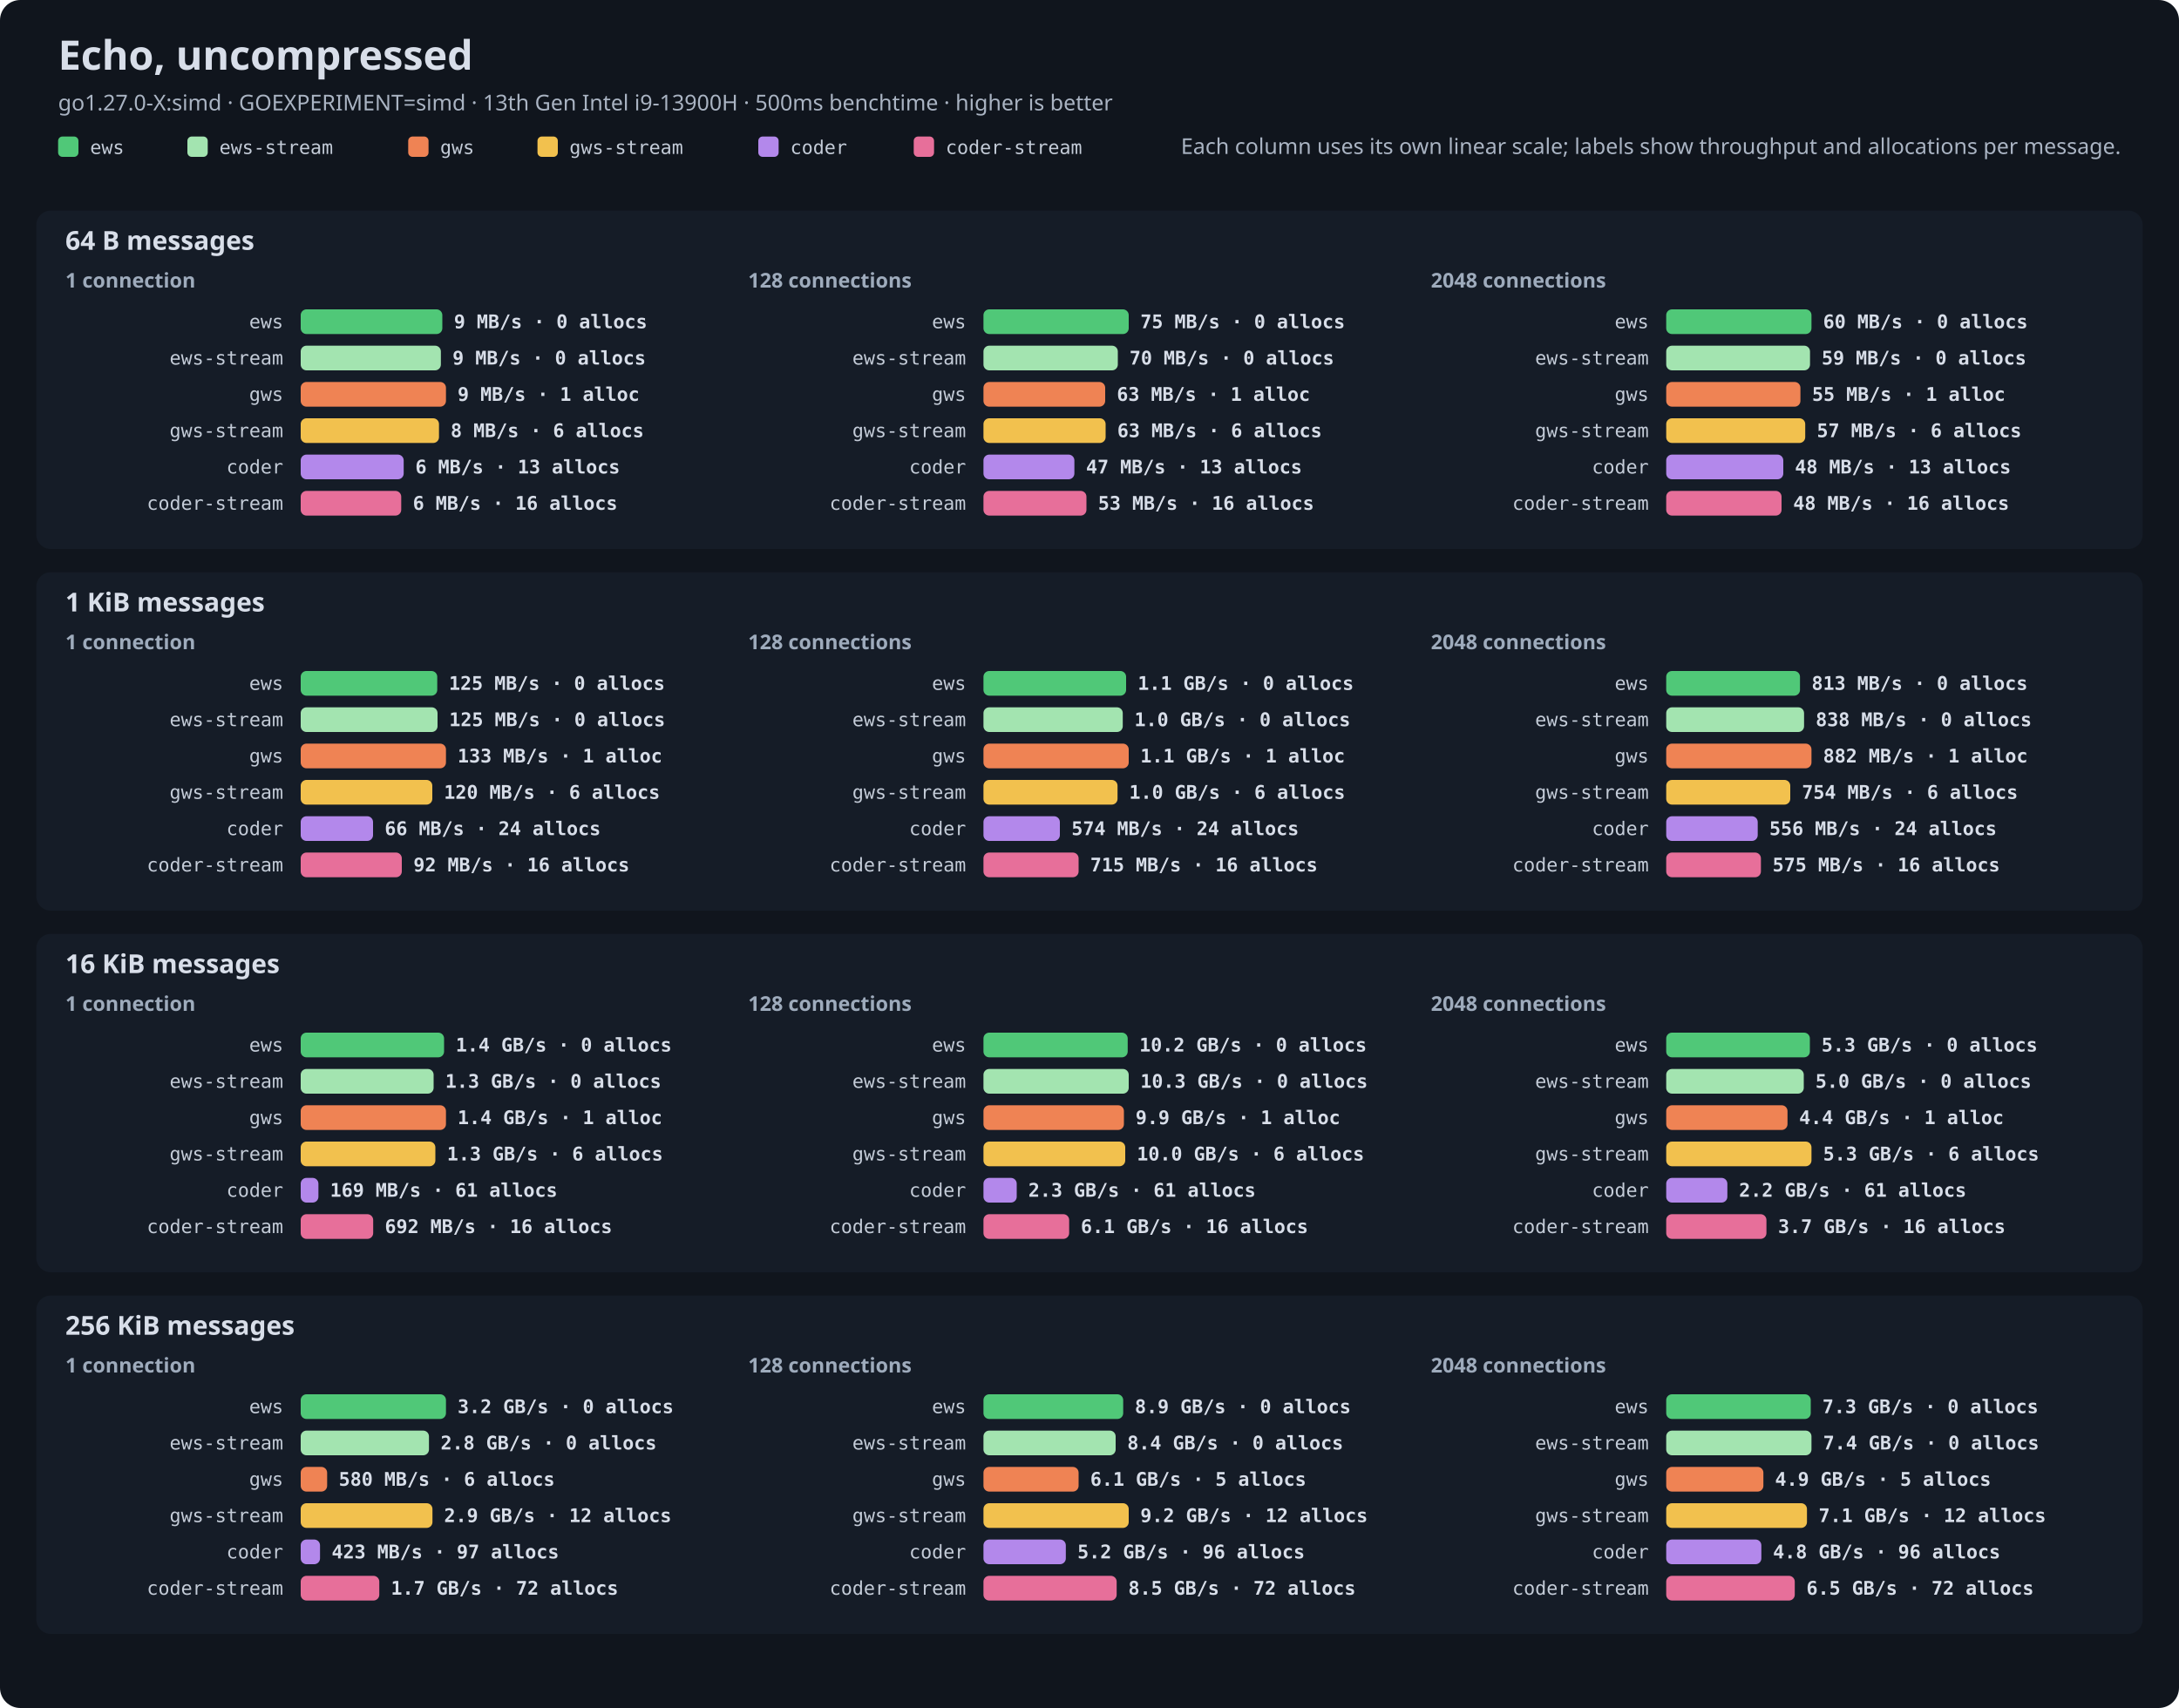
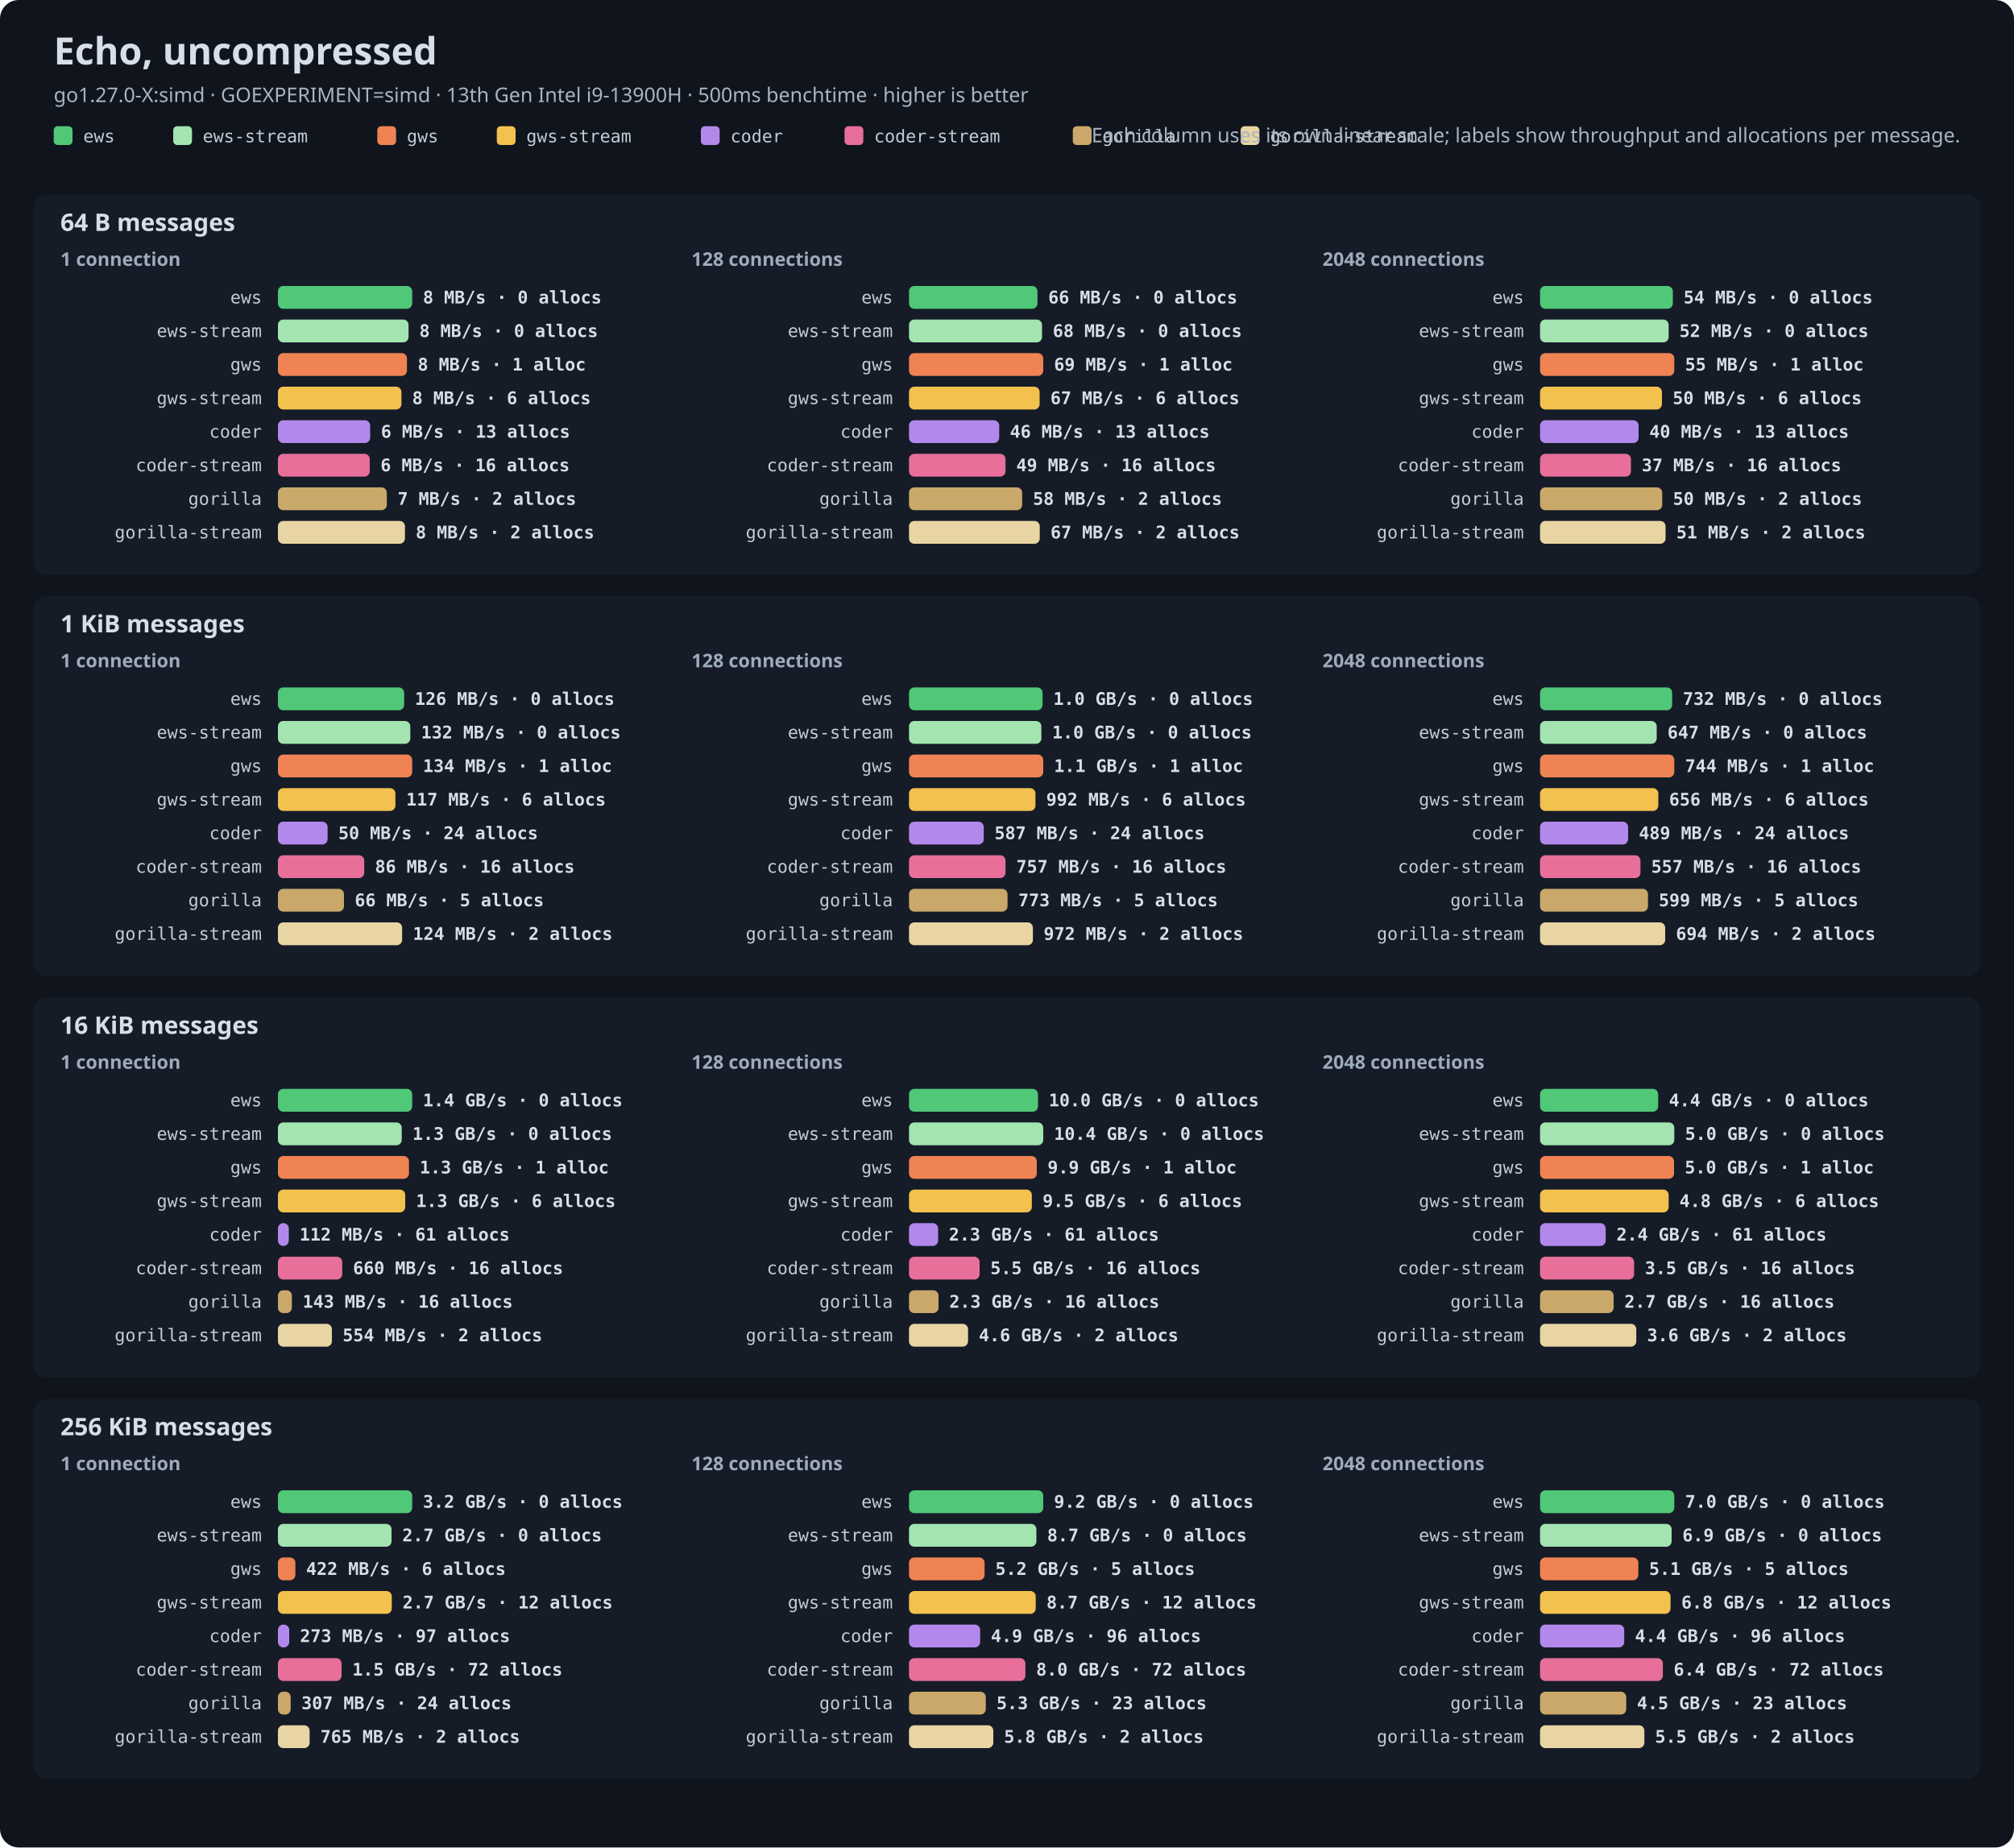
- <svg xmlns="http://www.w3.org/2000/svg" width="1500" height="1176" viewBox="0 0 1500 1176" role="img" aria-labelledby="title desc">
+ <svg xmlns="http://www.w3.org/2000/svg" width="1500" height="1376" viewBox="0 0 1500 1376" role="img" aria-labelledby="title desc">
  <style>text{font-family:ui-monospace,SFMono-Regular,Menlo,Consolas,monospace;fill:#d8dee9}.title{font-family:ui-sans-serif,system-ui,sans-serif;font-size:28px;font-weight:700}.subtitle{font-family:ui-sans-serif,system-ui,sans-serif;font-size:15px;fill:#aab4c3}.group{font-family:ui-sans-serif,system-ui,sans-serif;font-size:18px;font-weight:650}.contract{font-family:ui-sans-serif,system-ui,sans-serif;font-size:14px;font-weight:650;fill:#9eabbc}.series{font-size:13px;fill:#c4ccd8}.value{font-size:13px;font-weight:650}.panel{fill:#151c27}</style>
-   <rect width="1500" height="1176" rx="14" fill="#10151d" />
+   <rect width="1500" height="1376" rx="14" fill="#10151d" />
  <text class="title" x="40" y="48">Echo, uncompressed</text>
  <text class="subtitle" x="40" y="76">go1.27.0-X:simd · GOEXPERIMENT=simd · 13th Gen Intel i9-13900H · 500ms benchtime · higher is better</text>
  <rect x="40" y="94" width="14" height="14" rx="3" fill="#50c878" />
  <text class="series" x="62" y="106">ews</text>
  <rect x="129" y="94" width="14" height="14" rx="3" fill="#a3e4b0" />
  <text class="series" x="151" y="106">ews-stream</text>
  <rect x="281" y="94" width="14" height="14" rx="3" fill="#ef8354" />
  <text class="series" x="303" y="106">gws</text>
  <rect x="370" y="94" width="14" height="14" rx="3" fill="#f2c14e" />
  <text class="series" x="392" y="106">gws-stream</text>
  <rect x="522" y="94" width="14" height="14" rx="3" fill="#b388eb" />
  <text class="series" x="544" y="106">coder</text>
  <rect x="629" y="94" width="14" height="14" rx="3" fill="#e76f9a" />
  <text class="series" x="651" y="106">coder-stream</text>
+   <rect x="799" y="94" width="14" height="14" rx="3" fill="#c9a86a" />
+   <text class="series" x="821" y="106">gorilla</text>
+   <rect x="924" y="94" width="14" height="14" rx="3" fill="#e8d5a3" />
+   <text class="series" x="946" y="106">gorilla-stream</text>
  <text class="subtitle" x="1460" y="106" text-anchor="end">Each column uses its own linear scale; labels show throughput and allocations per message.</text>
  <g transform="translate(0,145)">
-     <rect class="panel" x="25" y="0" width="1450" height="233" rx="10" />
+     <rect class="panel" x="25" y="0" width="1450" height="283" rx="10" />
    <text class="group" x="45" y="27">64 B messages</text>
    <text class="contract" x="45" y="53">1 connection</text>
    <text class="series" x="195" y="81" text-anchor="end">ews</text>
-     <rect x="207" y="68" width="97.5" height="17" rx="4" fill="#50c878" />
-     <text class="value" x="312.5" y="81">9 MB/s · 0 allocs</text>
+     <rect x="207" y="68" width="100.0" height="17" rx="4" fill="#50c878" />
+     <text class="value" x="315.0" y="81">8 MB/s · 0 allocs</text>
    <text class="series" x="195" y="106" text-anchor="end">ews-stream</text>
-     <rect x="207" y="93" width="96.5" height="17" rx="4" fill="#a3e4b0" />
-     <text class="value" x="311.5" y="106">9 MB/s · 0 allocs</text>
+     <rect x="207" y="93" width="97.3" height="17" rx="4" fill="#a3e4b0" />
+     <text class="value" x="312.3" y="106">8 MB/s · 0 allocs</text>
    <text class="series" x="195" y="131" text-anchor="end">gws</text>
-     <rect x="207" y="118" width="100.0" height="17" rx="4" fill="#ef8354" />
-     <text class="value" x="315.0" y="131">9 MB/s · 1 alloc</text>
+     <rect x="207" y="118" width="96.1" height="17" rx="4" fill="#ef8354" />
+     <text class="value" x="311.1" y="131">8 MB/s · 1 alloc</text>
    <text class="series" x="195" y="156" text-anchor="end">gws-stream</text>
-     <rect x="207" y="143" width="95.2" height="17" rx="4" fill="#f2c14e" />
-     <text class="value" x="310.2" y="156">8 MB/s · 6 allocs</text>
+     <rect x="207" y="143" width="92.0" height="17" rx="4" fill="#f2c14e" />
+     <text class="value" x="307.0" y="156">8 MB/s · 6 allocs</text>
    <text class="series" x="195" y="181" text-anchor="end">coder</text>
-     <rect x="207" y="168" width="70.9" height="17" rx="4" fill="#b388eb" />
-     <text class="value" x="285.9" y="181">6 MB/s · 13 allocs</text>
+     <rect x="207" y="168" width="68.7" height="17" rx="4" fill="#b388eb" />
+     <text class="value" x="283.7" y="181">6 MB/s · 13 allocs</text>
    <text class="series" x="195" y="206" text-anchor="end">coder-stream</text>
-     <rect x="207" y="193" width="69.2" height="17" rx="4" fill="#e76f9a" />
-     <text class="value" x="284.2" y="206">6 MB/s · 16 allocs</text>
+     <rect x="207" y="193" width="68.4" height="17" rx="4" fill="#e76f9a" />
+     <text class="value" x="283.4" y="206">6 MB/s · 16 allocs</text>
+     <text class="series" x="195" y="231" text-anchor="end">gorilla</text>
+     <rect x="207" y="218" width="81.1" height="17" rx="4" fill="#c9a86a" />
+     <text class="value" x="296.1" y="231">7 MB/s · 2 allocs</text>
+     <text class="series" x="195" y="256" text-anchor="end">gorilla-stream</text>
+     <rect x="207" y="243" width="94.6" height="17" rx="4" fill="#e8d5a3" />
+     <text class="value" x="309.6" y="256">8 MB/s · 2 allocs</text>
    <text class="contract" x="515" y="53">128 connections</text>
    <text class="series" x="665" y="81" text-anchor="end">ews</text>
-     <rect x="677" y="68" width="100.0" height="17" rx="4" fill="#50c878" />
-     <text class="value" x="785.0" y="81">75 MB/s · 0 allocs</text>
+     <rect x="677" y="68" width="95.7" height="17" rx="4" fill="#50c878" />
+     <text class="value" x="780.7" y="81">66 MB/s · 0 allocs</text>
    <text class="series" x="665" y="106" text-anchor="end">ews-stream</text>
-     <rect x="677" y="93" width="92.5" height="17" rx="4" fill="#a3e4b0" />
-     <text class="value" x="777.5" y="106">70 MB/s · 0 allocs</text>
+     <rect x="677" y="93" width="99.1" height="17" rx="4" fill="#a3e4b0" />
+     <text class="value" x="784.1" y="106">68 MB/s · 0 allocs</text>
    <text class="series" x="665" y="131" text-anchor="end">gws</text>
-     <rect x="677" y="118" width="83.8" height="17" rx="4" fill="#ef8354" />
-     <text class="value" x="768.8" y="131">63 MB/s · 1 alloc</text>
+     <rect x="677" y="118" width="100.0" height="17" rx="4" fill="#ef8354" />
+     <text class="value" x="785.0" y="131">69 MB/s · 1 alloc</text>
    <text class="series" x="665" y="156" text-anchor="end">gws-stream</text>
-     <rect x="677" y="143" width="84.1" height="17" rx="4" fill="#f2c14e" />
-     <text class="value" x="769.1" y="156">63 MB/s · 6 allocs</text>
+     <rect x="677" y="143" width="97.3" height="17" rx="4" fill="#f2c14e" />
+     <text class="value" x="782.3" y="156">67 MB/s · 6 allocs</text>
    <text class="series" x="665" y="181" text-anchor="end">coder</text>
-     <rect x="677" y="168" width="62.6" height="17" rx="4" fill="#b388eb" />
-     <text class="value" x="747.6" y="181">47 MB/s · 13 allocs</text>
+     <rect x="677" y="168" width="67.2" height="17" rx="4" fill="#b388eb" />
+     <text class="value" x="752.2" y="181">46 MB/s · 13 allocs</text>
    <text class="series" x="665" y="206" text-anchor="end">coder-stream</text>
-     <rect x="677" y="193" width="70.9" height="17" rx="4" fill="#e76f9a" />
-     <text class="value" x="755.9" y="206">53 MB/s · 16 allocs</text>
+     <rect x="677" y="193" width="71.9" height="17" rx="4" fill="#e76f9a" />
+     <text class="value" x="756.9" y="206">49 MB/s · 16 allocs</text>
+     <text class="series" x="665" y="231" text-anchor="end">gorilla</text>
+     <rect x="677" y="218" width="84.3" height="17" rx="4" fill="#c9a86a" />
+     <text class="value" x="769.3" y="231">58 MB/s · 2 allocs</text>
+     <text class="series" x="665" y="256" text-anchor="end">gorilla-stream</text>
+     <rect x="677" y="243" width="97.4" height="17" rx="4" fill="#e8d5a3" />
+     <text class="value" x="782.4" y="256">67 MB/s · 2 allocs</text>
    <text class="contract" x="985" y="53">2048 connections</text>
    <text class="series" x="1135" y="81" text-anchor="end">ews</text>
-     <rect x="1147" y="68" width="100.0" height="17" rx="4" fill="#50c878" />
-     <text class="value" x="1255.0" y="81">60 MB/s · 0 allocs</text>
+     <rect x="1147" y="68" width="98.9" height="17" rx="4" fill="#50c878" />
+     <text class="value" x="1253.9" y="81">54 MB/s · 0 allocs</text>
    <text class="series" x="1135" y="106" text-anchor="end">ews-stream</text>
-     <rect x="1147" y="93" width="99.0" height="17" rx="4" fill="#a3e4b0" />
-     <text class="value" x="1254.0" y="106">59 MB/s · 0 allocs</text>
+     <rect x="1147" y="93" width="95.8" height="17" rx="4" fill="#a3e4b0" />
+     <text class="value" x="1250.8" y="106">52 MB/s · 0 allocs</text>
    <text class="series" x="1135" y="131" text-anchor="end">gws</text>
-     <rect x="1147" y="118" width="92.4" height="17" rx="4" fill="#ef8354" />
-     <text class="value" x="1247.4" y="131">55 MB/s · 1 alloc</text>
+     <rect x="1147" y="118" width="100.0" height="17" rx="4" fill="#ef8354" />
+     <text class="value" x="1255.0" y="131">55 MB/s · 1 alloc</text>
    <text class="series" x="1135" y="156" text-anchor="end">gws-stream</text>
-     <rect x="1147" y="143" width="95.7" height="17" rx="4" fill="#f2c14e" />
-     <text class="value" x="1250.7" y="156">57 MB/s · 6 allocs</text>
+     <rect x="1147" y="143" width="90.8" height="17" rx="4" fill="#f2c14e" />
+     <text class="value" x="1245.8" y="156">50 MB/s · 6 allocs</text>
    <text class="series" x="1135" y="181" text-anchor="end">coder</text>
-     <rect x="1147" y="168" width="80.6" height="17" rx="4" fill="#b388eb" />
-     <text class="value" x="1235.6" y="181">48 MB/s · 13 allocs</text>
+     <rect x="1147" y="168" width="73.4" height="17" rx="4" fill="#b388eb" />
+     <text class="value" x="1228.4" y="181">40 MB/s · 13 allocs</text>
    <text class="series" x="1135" y="206" text-anchor="end">coder-stream</text>
-     <rect x="1147" y="193" width="79.4" height="17" rx="4" fill="#e76f9a" />
-     <text class="value" x="1234.4" y="206">48 MB/s · 16 allocs</text>
+     <rect x="1147" y="193" width="67.7" height="17" rx="4" fill="#e76f9a" />
+     <text class="value" x="1222.7" y="206">37 MB/s · 16 allocs</text>
+     <text class="series" x="1135" y="231" text-anchor="end">gorilla</text>
+     <rect x="1147" y="218" width="91.0" height="17" rx="4" fill="#c9a86a" />
+     <text class="value" x="1246.0" y="231">50 MB/s · 2 allocs</text>
+     <text class="series" x="1135" y="256" text-anchor="end">gorilla-stream</text>
+     <rect x="1147" y="243" width="93.5" height="17" rx="4" fill="#e8d5a3" />
+     <text class="value" x="1248.5" y="256">51 MB/s · 2 allocs</text>
  </g>
-   <g transform="translate(0,394)">
-     <rect class="panel" x="25" y="0" width="1450" height="233" rx="10" />
+   <g transform="translate(0,444)">
+     <rect class="panel" x="25" y="0" width="1450" height="283" rx="10" />
    <text class="group" x="45" y="27">1 KiB messages</text>
    <text class="contract" x="45" y="53">1 connection</text>
    <text class="series" x="195" y="81" text-anchor="end">ews</text>
    <rect x="207" y="68" width="94.0" height="17" rx="4" fill="#50c878" />
-     <text class="value" x="309.0" y="81">125 MB/s · 0 allocs</text>
+     <text class="value" x="309.0" y="81">126 MB/s · 0 allocs</text>
    <text class="series" x="195" y="106" text-anchor="end">ews-stream</text>
-     <rect x="207" y="93" width="94.2" height="17" rx="4" fill="#a3e4b0" />
-     <text class="value" x="309.2" y="106">125 MB/s · 0 allocs</text>
+     <rect x="207" y="93" width="98.6" height="17" rx="4" fill="#a3e4b0" />
+     <text class="value" x="313.6" y="106">132 MB/s · 0 allocs</text>
    <text class="series" x="195" y="131" text-anchor="end">gws</text>
    <rect x="207" y="118" width="100.0" height="17" rx="4" fill="#ef8354" />
-     <text class="value" x="315.0" y="131">133 MB/s · 1 alloc</text>
+     <text class="value" x="315.0" y="131">134 MB/s · 1 alloc</text>
    <text class="series" x="195" y="156" text-anchor="end">gws-stream</text>
-     <rect x="207" y="143" width="90.6" height="17" rx="4" fill="#f2c14e" />
-     <text class="value" x="305.6" y="156">120 MB/s · 6 allocs</text>
+     <rect x="207" y="143" width="87.5" height="17" rx="4" fill="#f2c14e" />
+     <text class="value" x="302.5" y="156">117 MB/s · 6 allocs</text>
    <text class="series" x="195" y="181" text-anchor="end">coder</text>
-     <rect x="207" y="168" width="49.8" height="17" rx="4" fill="#b388eb" />
-     <text class="value" x="264.8" y="181">66 MB/s · 24 allocs</text>
+     <rect x="207" y="168" width="37.0" height="17" rx="4" fill="#b388eb" />
+     <text class="value" x="252.0" y="181">50 MB/s · 24 allocs</text>
    <text class="series" x="195" y="206" text-anchor="end">coder-stream</text>
-     <rect x="207" y="193" width="69.6" height="17" rx="4" fill="#e76f9a" />
-     <text class="value" x="284.6" y="206">92 MB/s · 16 allocs</text>
+     <rect x="207" y="193" width="64.3" height="17" rx="4" fill="#e76f9a" />
+     <text class="value" x="279.3" y="206">86 MB/s · 16 allocs</text>
+     <text class="series" x="195" y="231" text-anchor="end">gorilla</text>
+     <rect x="207" y="218" width="49.2" height="17" rx="4" fill="#c9a86a" />
+     <text class="value" x="264.2" y="231">66 MB/s · 5 allocs</text>
+     <text class="series" x="195" y="256" text-anchor="end">gorilla-stream</text>
+     <rect x="207" y="243" width="92.5" height="17" rx="4" fill="#e8d5a3" />
+     <text class="value" x="307.5" y="256">124 MB/s · 2 allocs</text>
    <text class="contract" x="515" y="53">128 connections</text>
    <text class="series" x="665" y="81" text-anchor="end">ews</text>
-     <rect x="677" y="68" width="98.2" height="17" rx="4" fill="#50c878" />
-     <text class="value" x="783.2" y="81">1.1 GB/s · 0 allocs</text>
+     <rect x="677" y="68" width="99.5" height="17" rx="4" fill="#50c878" />
+     <text class="value" x="784.5" y="81">1.0 GB/s · 0 allocs</text>
    <text class="series" x="665" y="106" text-anchor="end">ews-stream</text>
-     <rect x="677" y="93" width="95.9" height="17" rx="4" fill="#a3e4b0" />
-     <text class="value" x="780.9" y="106">1.0 GB/s · 0 allocs</text>
+     <rect x="677" y="93" width="98.6" height="17" rx="4" fill="#a3e4b0" />
+     <text class="value" x="783.6" y="106">1.0 GB/s · 0 allocs</text>
    <text class="series" x="665" y="131" text-anchor="end">gws</text>
    <rect x="677" y="118" width="100.0" height="17" rx="4" fill="#ef8354" />
    <text class="value" x="785.0" y="131">1.1 GB/s · 1 alloc</text>
    <text class="series" x="665" y="156" text-anchor="end">gws-stream</text>
-     <rect x="677" y="143" width="92.3" height="17" rx="4" fill="#f2c14e" />
-     <text class="value" x="777.3" y="156">1.0 GB/s · 6 allocs</text>
+     <rect x="677" y="143" width="94.2" height="17" rx="4" fill="#f2c14e" />
+     <text class="value" x="779.2" y="156">992 MB/s · 6 allocs</text>
    <text class="series" x="665" y="181" text-anchor="end">coder</text>
-     <rect x="677" y="168" width="52.6" height="17" rx="4" fill="#b388eb" />
-     <text class="value" x="737.6" y="181">574 MB/s · 24 allocs</text>
+     <rect x="677" y="168" width="55.7" height="17" rx="4" fill="#b388eb" />
+     <text class="value" x="740.7" y="181">587 MB/s · 24 allocs</text>
    <text class="series" x="665" y="206" text-anchor="end">coder-stream</text>
-     <rect x="677" y="193" width="65.5" height="17" rx="4" fill="#e76f9a" />
-     <text class="value" x="750.5" y="206">715 MB/s · 16 allocs</text>
+     <rect x="677" y="193" width="71.9" height="17" rx="4" fill="#e76f9a" />
+     <text class="value" x="756.9" y="206">757 MB/s · 16 allocs</text>
+     <text class="series" x="665" y="231" text-anchor="end">gorilla</text>
+     <rect x="677" y="218" width="73.4" height="17" rx="4" fill="#c9a86a" />
+     <text class="value" x="758.4" y="231">773 MB/s · 5 allocs</text>
+     <text class="series" x="665" y="256" text-anchor="end">gorilla-stream</text>
+     <rect x="677" y="243" width="92.3" height="17" rx="4" fill="#e8d5a3" />
+     <text class="value" x="777.3" y="256">972 MB/s · 2 allocs</text>
    <text class="contract" x="985" y="53">2048 connections</text>
    <text class="series" x="1135" y="81" text-anchor="end">ews</text>
-     <rect x="1147" y="68" width="92.1" height="17" rx="4" fill="#50c878" />
-     <text class="value" x="1247.1" y="81">813 MB/s · 0 allocs</text>
+     <rect x="1147" y="68" width="98.4" height="17" rx="4" fill="#50c878" />
+     <text class="value" x="1253.4" y="81">732 MB/s · 0 allocs</text>
    <text class="series" x="1135" y="106" text-anchor="end">ews-stream</text>
-     <rect x="1147" y="93" width="94.9" height="17" rx="4" fill="#a3e4b0" />
-     <text class="value" x="1249.9" y="106">838 MB/s · 0 allocs</text>
+     <rect x="1147" y="93" width="86.9" height="17" rx="4" fill="#a3e4b0" />
+     <text class="value" x="1241.9" y="106">647 MB/s · 0 allocs</text>
    <text class="series" x="1135" y="131" text-anchor="end">gws</text>
    <rect x="1147" y="118" width="100.0" height="17" rx="4" fill="#ef8354" />
-     <text class="value" x="1255.0" y="131">882 MB/s · 1 alloc</text>
+     <text class="value" x="1255.0" y="131">744 MB/s · 1 alloc</text>
    <text class="series" x="1135" y="156" text-anchor="end">gws-stream</text>
-     <rect x="1147" y="143" width="85.4" height="17" rx="4" fill="#f2c14e" />
-     <text class="value" x="1240.4" y="156">754 MB/s · 6 allocs</text>
+     <rect x="1147" y="143" width="88.1" height="17" rx="4" fill="#f2c14e" />
+     <text class="value" x="1243.1" y="156">656 MB/s · 6 allocs</text>
    <text class="series" x="1135" y="181" text-anchor="end">coder</text>
-     <rect x="1147" y="168" width="63.0" height="17" rx="4" fill="#b388eb" />
-     <text class="value" x="1218.0" y="181">556 MB/s · 24 allocs</text>
+     <rect x="1147" y="168" width="65.6" height="17" rx="4" fill="#b388eb" />
+     <text class="value" x="1220.6" y="181">489 MB/s · 24 allocs</text>
    <text class="series" x="1135" y="206" text-anchor="end">coder-stream</text>
-     <rect x="1147" y="193" width="65.2" height="17" rx="4" fill="#e76f9a" />
-     <text class="value" x="1220.2" y="206">575 MB/s · 16 allocs</text>
+     <rect x="1147" y="193" width="74.8" height="17" rx="4" fill="#e76f9a" />
+     <text class="value" x="1229.8" y="206">557 MB/s · 16 allocs</text>
+     <text class="series" x="1135" y="231" text-anchor="end">gorilla</text>
+     <rect x="1147" y="218" width="80.4" height="17" rx="4" fill="#c9a86a" />
+     <text class="value" x="1235.4" y="231">599 MB/s · 5 allocs</text>
+     <text class="series" x="1135" y="256" text-anchor="end">gorilla-stream</text>
+     <rect x="1147" y="243" width="93.2" height="17" rx="4" fill="#e8d5a3" />
+     <text class="value" x="1248.2" y="256">694 MB/s · 2 allocs</text>
  </g>
-   <g transform="translate(0,643)">
-     <rect class="panel" x="25" y="0" width="1450" height="233" rx="10" />
+   <g transform="translate(0,743)">
+     <rect class="panel" x="25" y="0" width="1450" height="283" rx="10" />
    <text class="group" x="45" y="27">16 KiB messages</text>
    <text class="contract" x="45" y="53">1 connection</text>
    <text class="series" x="195" y="81" text-anchor="end">ews</text>
-     <rect x="207" y="68" width="98.7" height="17" rx="4" fill="#50c878" />
-     <text class="value" x="313.7" y="81">1.4 GB/s · 0 allocs</text>
+     <rect x="207" y="68" width="100.0" height="17" rx="4" fill="#50c878" />
+     <text class="value" x="315.0" y="81">1.4 GB/s · 0 allocs</text>
    <text class="series" x="195" y="106" text-anchor="end">ews-stream</text>
-     <rect x="207" y="93" width="91.5" height="17" rx="4" fill="#a3e4b0" />
-     <text class="value" x="306.5" y="106">1.3 GB/s · 0 allocs</text>
+     <rect x="207" y="93" width="92.2" height="17" rx="4" fill="#a3e4b0" />
+     <text class="value" x="307.2" y="106">1.3 GB/s · 0 allocs</text>
    <text class="series" x="195" y="131" text-anchor="end">gws</text>
-     <rect x="207" y="118" width="100.0" height="17" rx="4" fill="#ef8354" />
-     <text class="value" x="315.0" y="131">1.4 GB/s · 1 alloc</text>
+     <rect x="207" y="118" width="97.6" height="17" rx="4" fill="#ef8354" />
+     <text class="value" x="312.6" y="131">1.3 GB/s · 1 alloc</text>
    <text class="series" x="195" y="156" text-anchor="end">gws-stream</text>
-     <rect x="207" y="143" width="92.7" height="17" rx="4" fill="#f2c14e" />
-     <text class="value" x="307.7" y="156">1.3 GB/s · 6 allocs</text>
+     <rect x="207" y="143" width="94.8" height="17" rx="4" fill="#f2c14e" />
+     <text class="value" x="309.8" y="156">1.3 GB/s · 6 allocs</text>
    <text class="series" x="195" y="181" text-anchor="end">coder</text>
-     <rect x="207" y="168" width="12.2" height="17" rx="4" fill="#b388eb" />
-     <text class="value" x="227.2" y="181">169 MB/s · 61 allocs</text>
+     <rect x="207" y="168" width="8.1" height="17" rx="4" fill="#b388eb" />
+     <text class="value" x="223.1" y="181">112 MB/s · 61 allocs</text>
    <text class="series" x="195" y="206" text-anchor="end">coder-stream</text>
-     <rect x="207" y="193" width="49.9" height="17" rx="4" fill="#e76f9a" />
-     <text class="value" x="264.9" y="206">692 MB/s · 16 allocs</text>
+     <rect x="207" y="193" width="47.9" height="17" rx="4" fill="#e76f9a" />
+     <text class="value" x="262.9" y="206">660 MB/s · 16 allocs</text>
+     <text class="series" x="195" y="231" text-anchor="end">gorilla</text>
+     <rect x="207" y="218" width="10.4" height="17" rx="4" fill="#c9a86a" />
+     <text class="value" x="225.4" y="231">143 MB/s · 16 allocs</text>
+     <text class="series" x="195" y="256" text-anchor="end">gorilla-stream</text>
+     <rect x="207" y="243" width="40.2" height="17" rx="4" fill="#e8d5a3" />
+     <text class="value" x="255.2" y="256">554 MB/s · 2 allocs</text>
    <text class="contract" x="515" y="53">128 connections</text>
    <text class="series" x="665" y="81" text-anchor="end">ews</text>
-     <rect x="677" y="68" width="99.3" height="17" rx="4" fill="#50c878" />
-     <text class="value" x="784.3" y="81">10.2 GB/s · 0 allocs</text>
+     <rect x="677" y="68" width="96.1" height="17" rx="4" fill="#50c878" />
+     <text class="value" x="781.1" y="81">10.0 GB/s · 0 allocs</text>
    <text class="series" x="665" y="106" text-anchor="end">ews-stream</text>
    <rect x="677" y="93" width="100.0" height="17" rx="4" fill="#a3e4b0" />
-     <text class="value" x="785.0" y="106">10.3 GB/s · 0 allocs</text>
+     <text class="value" x="785.0" y="106">10.4 GB/s · 0 allocs</text>
    <text class="series" x="665" y="131" text-anchor="end">gws</text>
-     <rect x="677" y="118" width="96.7" height="17" rx="4" fill="#ef8354" />
-     <text class="value" x="781.7" y="131">9.9 GB/s · 1 alloc</text>
+     <rect x="677" y="118" width="95.2" height="17" rx="4" fill="#ef8354" />
+     <text class="value" x="780.2" y="131">9.9 GB/s · 1 alloc</text>
    <text class="series" x="665" y="156" text-anchor="end">gws-stream</text>
-     <rect x="677" y="143" width="97.6" height="17" rx="4" fill="#f2c14e" />
-     <text class="value" x="782.6" y="156">10.0 GB/s · 6 allocs</text>
+     <rect x="677" y="143" width="91.5" height="17" rx="4" fill="#f2c14e" />
+     <text class="value" x="776.5" y="156">9.5 GB/s · 6 allocs</text>
    <text class="series" x="665" y="181" text-anchor="end">coder</text>
-     <rect x="677" y="168" width="22.9" height="17" rx="4" fill="#b388eb" />
-     <text class="value" x="707.9" y="181">2.3 GB/s · 61 allocs</text>
+     <rect x="677" y="168" width="21.7" height="17" rx="4" fill="#b388eb" />
+     <text class="value" x="706.7" y="181">2.3 GB/s · 61 allocs</text>
    <text class="series" x="665" y="206" text-anchor="end">coder-stream</text>
-     <rect x="677" y="193" width="59.0" height="17" rx="4" fill="#e76f9a" />
-     <text class="value" x="744.0" y="206">6.1 GB/s · 16 allocs</text>
+     <rect x="677" y="193" width="52.6" height="17" rx="4" fill="#e76f9a" />
+     <text class="value" x="737.6" y="206">5.5 GB/s · 16 allocs</text>
+     <text class="series" x="665" y="231" text-anchor="end">gorilla</text>
+     <rect x="677" y="218" width="22.0" height="17" rx="4" fill="#c9a86a" />
+     <text class="value" x="707.0" y="231">2.3 GB/s · 16 allocs</text>
+     <text class="series" x="665" y="256" text-anchor="end">gorilla-stream</text>
+     <rect x="677" y="243" width="44.0" height="17" rx="4" fill="#e8d5a3" />
+     <text class="value" x="729.0" y="256">4.6 GB/s · 2 allocs</text>
    <text class="contract" x="985" y="53">2048 connections</text>
    <text class="series" x="1135" y="81" text-anchor="end">ews</text>
-     <rect x="1147" y="68" width="98.9" height="17" rx="4" fill="#50c878" />
-     <text class="value" x="1253.9" y="81">5.3 GB/s · 0 allocs</text>
+     <rect x="1147" y="68" width="88.0" height="17" rx="4" fill="#50c878" />
+     <text class="value" x="1243.0" y="81">4.4 GB/s · 0 allocs</text>
    <text class="series" x="1135" y="106" text-anchor="end">ews-stream</text>
-     <rect x="1147" y="93" width="94.7" height="17" rx="4" fill="#a3e4b0" />
-     <text class="value" x="1249.7" y="106">5.0 GB/s · 0 allocs</text>
+     <rect x="1147" y="93" width="100.0" height="17" rx="4" fill="#a3e4b0" />
+     <text class="value" x="1255.0" y="106">5.0 GB/s · 0 allocs</text>
    <text class="series" x="1135" y="131" text-anchor="end">gws</text>
-     <rect x="1147" y="118" width="83.5" height="17" rx="4" fill="#ef8354" />
-     <text class="value" x="1238.5" y="131">4.4 GB/s · 1 alloc</text>
+     <rect x="1147" y="118" width="99.8" height="17" rx="4" fill="#ef8354" />
+     <text class="value" x="1254.8" y="131">5.0 GB/s · 1 alloc</text>
    <text class="series" x="1135" y="156" text-anchor="end">gws-stream</text>
-     <rect x="1147" y="143" width="100.0" height="17" rx="4" fill="#f2c14e" />
-     <text class="value" x="1255.0" y="156">5.3 GB/s · 6 allocs</text>
+     <rect x="1147" y="143" width="95.8" height="17" rx="4" fill="#f2c14e" />
+     <text class="value" x="1250.8" y="156">4.8 GB/s · 6 allocs</text>
    <text class="series" x="1135" y="181" text-anchor="end">coder</text>
-     <rect x="1147" y="168" width="42.1" height="17" rx="4" fill="#b388eb" />
-     <text class="value" x="1197.1" y="181">2.2 GB/s · 61 allocs</text>
+     <rect x="1147" y="168" width="48.9" height="17" rx="4" fill="#b388eb" />
+     <text class="value" x="1203.9" y="181">2.4 GB/s · 61 allocs</text>
    <text class="series" x="1135" y="206" text-anchor="end">coder-stream</text>
-     <rect x="1147" y="193" width="69.0" height="17" rx="4" fill="#e76f9a" />
-     <text class="value" x="1224.0" y="206">3.7 GB/s · 16 allocs</text>
+     <rect x="1147" y="193" width="70.1" height="17" rx="4" fill="#e76f9a" />
+     <text class="value" x="1225.1" y="206">3.5 GB/s · 16 allocs</text>
+     <text class="series" x="1135" y="231" text-anchor="end">gorilla</text>
+     <rect x="1147" y="218" width="54.8" height="17" rx="4" fill="#c9a86a" />
+     <text class="value" x="1209.8" y="231">2.7 GB/s · 16 allocs</text>
+     <text class="series" x="1135" y="256" text-anchor="end">gorilla-stream</text>
+     <rect x="1147" y="243" width="71.7" height="17" rx="4" fill="#e8d5a3" />
+     <text class="value" x="1226.7" y="256">3.6 GB/s · 2 allocs</text>
  </g>
-   <g transform="translate(0,892)">
-     <rect class="panel" x="25" y="0" width="1450" height="233" rx="10" />
+   <g transform="translate(0,1042)">
+     <rect class="panel" x="25" y="0" width="1450" height="283" rx="10" />
    <text class="group" x="45" y="27">256 KiB messages</text>
    <text class="contract" x="45" y="53">1 connection</text>
    <text class="series" x="195" y="81" text-anchor="end">ews</text>
    <rect x="207" y="68" width="100.0" height="17" rx="4" fill="#50c878" />
    <text class="value" x="315.0" y="81">3.2 GB/s · 0 allocs</text>
    <text class="series" x="195" y="106" text-anchor="end">ews-stream</text>
-     <rect x="207" y="93" width="88.3" height="17" rx="4" fill="#a3e4b0" />
-     <text class="value" x="303.3" y="106">2.8 GB/s · 0 allocs</text>
+     <rect x="207" y="93" width="84.6" height="17" rx="4" fill="#a3e4b0" />
+     <text class="value" x="299.6" y="106">2.7 GB/s · 0 allocs</text>
    <text class="series" x="195" y="131" text-anchor="end">gws</text>
-     <rect x="207" y="118" width="18.2" height="17" rx="4" fill="#ef8354" />
-     <text class="value" x="233.2" y="131">580 MB/s · 6 allocs</text>
+     <rect x="207" y="118" width="13.0" height="17" rx="4" fill="#ef8354" />
+     <text class="value" x="228.0" y="131">422 MB/s · 6 allocs</text>
    <text class="series" x="195" y="156" text-anchor="end">gws-stream</text>
-     <rect x="207" y="143" width="90.7" height="17" rx="4" fill="#f2c14e" />
-     <text class="value" x="305.7" y="156">2.9 GB/s · 12 allocs</text>
+     <rect x="207" y="143" width="84.8" height="17" rx="4" fill="#f2c14e" />
+     <text class="value" x="299.8" y="156">2.7 GB/s · 12 allocs</text>
    <text class="series" x="195" y="181" text-anchor="end">coder</text>
-     <rect x="207" y="168" width="13.3" height="17" rx="4" fill="#b388eb" />
-     <text class="value" x="228.3" y="181">423 MB/s · 97 allocs</text>
+     <rect x="207" y="168" width="8.4" height="17" rx="4" fill="#b388eb" />
+     <text class="value" x="223.4" y="181">273 MB/s · 97 allocs</text>
    <text class="series" x="195" y="206" text-anchor="end">coder-stream</text>
-     <rect x="207" y="193" width="54.1" height="17" rx="4" fill="#e76f9a" />
-     <text class="value" x="269.1" y="206">1.7 GB/s · 72 allocs</text>
+     <rect x="207" y="193" width="47.4" height="17" rx="4" fill="#e76f9a" />
+     <text class="value" x="262.4" y="206">1.5 GB/s · 72 allocs</text>
+     <text class="series" x="195" y="231" text-anchor="end">gorilla</text>
+     <rect x="207" y="218" width="9.5" height="17" rx="4" fill="#c9a86a" />
+     <text class="value" x="224.5" y="231">307 MB/s · 24 allocs</text>
+     <text class="series" x="195" y="256" text-anchor="end">gorilla-stream</text>
+     <rect x="207" y="243" width="23.6" height="17" rx="4" fill="#e8d5a3" />
+     <text class="value" x="238.6" y="256">765 MB/s · 2 allocs</text>
    <text class="contract" x="515" y="53">128 connections</text>
    <text class="series" x="665" y="81" text-anchor="end">ews</text>
-     <rect x="677" y="68" width="96.2" height="17" rx="4" fill="#50c878" />
-     <text class="value" x="781.2" y="81">8.9 GB/s · 0 allocs</text>
+     <rect x="677" y="68" width="100.0" height="17" rx="4" fill="#50c878" />
+     <text class="value" x="785.0" y="81">9.2 GB/s · 0 allocs</text>
    <text class="series" x="665" y="106" text-anchor="end">ews-stream</text>
-     <rect x="677" y="93" width="91.0" height="17" rx="4" fill="#a3e4b0" />
-     <text class="value" x="776.0" y="106">8.4 GB/s · 0 allocs</text>
+     <rect x="677" y="93" width="94.9" height="17" rx="4" fill="#a3e4b0" />
+     <text class="value" x="779.9" y="106">8.7 GB/s · 0 allocs</text>
    <text class="series" x="665" y="131" text-anchor="end">gws</text>
-     <rect x="677" y="118" width="65.5" height="17" rx="4" fill="#ef8354" />
-     <text class="value" x="750.5" y="131">6.1 GB/s · 5 allocs</text>
+     <rect x="677" y="118" width="56.3" height="17" rx="4" fill="#ef8354" />
+     <text class="value" x="741.3" y="131">5.2 GB/s · 5 allocs</text>
    <text class="series" x="665" y="156" text-anchor="end">gws-stream</text>
-     <rect x="677" y="143" width="100.0" height="17" rx="4" fill="#f2c14e" />
-     <text class="value" x="785.0" y="156">9.2 GB/s · 12 allocs</text>
+     <rect x="677" y="143" width="94.4" height="17" rx="4" fill="#f2c14e" />
+     <text class="value" x="779.4" y="156">8.7 GB/s · 12 allocs</text>
    <text class="series" x="665" y="181" text-anchor="end">coder</text>
-     <rect x="677" y="168" width="56.7" height="17" rx="4" fill="#b388eb" />
-     <text class="value" x="741.7" y="181">5.2 GB/s · 96 allocs</text>
+     <rect x="677" y="168" width="53.0" height="17" rx="4" fill="#b388eb" />
+     <text class="value" x="738.0" y="181">4.9 GB/s · 96 allocs</text>
    <text class="series" x="665" y="206" text-anchor="end">coder-stream</text>
-     <rect x="677" y="193" width="91.7" height="17" rx="4" fill="#e76f9a" />
-     <text class="value" x="776.7" y="206">8.5 GB/s · 72 allocs</text>
+     <rect x="677" y="193" width="86.7" height="17" rx="4" fill="#e76f9a" />
+     <text class="value" x="771.7" y="206">8.0 GB/s · 72 allocs</text>
+     <text class="series" x="665" y="231" text-anchor="end">gorilla</text>
+     <rect x="677" y="218" width="57.2" height="17" rx="4" fill="#c9a86a" />
+     <text class="value" x="742.2" y="231">5.3 GB/s · 23 allocs</text>
+     <text class="series" x="665" y="256" text-anchor="end">gorilla-stream</text>
+     <rect x="677" y="243" width="62.8" height="17" rx="4" fill="#e8d5a3" />
+     <text class="value" x="747.8" y="256">5.8 GB/s · 2 allocs</text>
    <text class="contract" x="985" y="53">2048 connections</text>
    <text class="series" x="1135" y="81" text-anchor="end">ews</text>
-     <rect x="1147" y="68" width="99.5" height="17" rx="4" fill="#50c878" />
-     <text class="value" x="1254.5" y="81">7.3 GB/s · 0 allocs</text>
+     <rect x="1147" y="68" width="100.0" height="17" rx="4" fill="#50c878" />
+     <text class="value" x="1255.0" y="81">7.0 GB/s · 0 allocs</text>
    <text class="series" x="1135" y="106" text-anchor="end">ews-stream</text>
-     <rect x="1147" y="93" width="100.0" height="17" rx="4" fill="#a3e4b0" />
-     <text class="value" x="1255.0" y="106">7.4 GB/s · 0 allocs</text>
+     <rect x="1147" y="93" width="98.0" height="17" rx="4" fill="#a3e4b0" />
+     <text class="value" x="1253.0" y="106">6.9 GB/s · 0 allocs</text>
    <text class="series" x="1135" y="131" text-anchor="end">gws</text>
-     <rect x="1147" y="118" width="66.9" height="17" rx="4" fill="#ef8354" />
-     <text class="value" x="1221.9" y="131">4.9 GB/s · 5 allocs</text>
+     <rect x="1147" y="118" width="73.2" height="17" rx="4" fill="#ef8354" />
+     <text class="value" x="1228.2" y="131">5.1 GB/s · 5 allocs</text>
    <text class="series" x="1135" y="156" text-anchor="end">gws-stream</text>
-     <rect x="1147" y="143" width="96.9" height="17" rx="4" fill="#f2c14e" />
-     <text class="value" x="1251.9" y="156">7.1 GB/s · 12 allocs</text>
+     <rect x="1147" y="143" width="97.2" height="17" rx="4" fill="#f2c14e" />
+     <text class="value" x="1252.2" y="156">6.8 GB/s · 12 allocs</text>
    <text class="series" x="1135" y="181" text-anchor="end">coder</text>
-     <rect x="1147" y="168" width="65.5" height="17" rx="4" fill="#b388eb" />
-     <text class="value" x="1220.5" y="181">4.8 GB/s · 96 allocs</text>
+     <rect x="1147" y="168" width="62.7" height="17" rx="4" fill="#b388eb" />
+     <text class="value" x="1217.7" y="181">4.4 GB/s · 96 allocs</text>
    <text class="series" x="1135" y="206" text-anchor="end">coder-stream</text>
-     <rect x="1147" y="193" width="88.5" height="17" rx="4" fill="#e76f9a" />
-     <text class="value" x="1243.5" y="206">6.5 GB/s · 72 allocs</text>
+     <rect x="1147" y="193" width="91.5" height="17" rx="4" fill="#e76f9a" />
+     <text class="value" x="1246.5" y="206">6.4 GB/s · 72 allocs</text>
+     <text class="series" x="1135" y="231" text-anchor="end">gorilla</text>
+     <rect x="1147" y="218" width="64.2" height="17" rx="4" fill="#c9a86a" />
+     <text class="value" x="1219.2" y="231">4.5 GB/s · 23 allocs</text>
+     <text class="series" x="1135" y="256" text-anchor="end">gorilla-stream</text>
+     <rect x="1147" y="243" width="77.7" height="17" rx="4" fill="#e8d5a3" />
+     <text class="value" x="1232.7" y="256">5.5 GB/s · 2 allocs</text>
  </g>
</svg>
